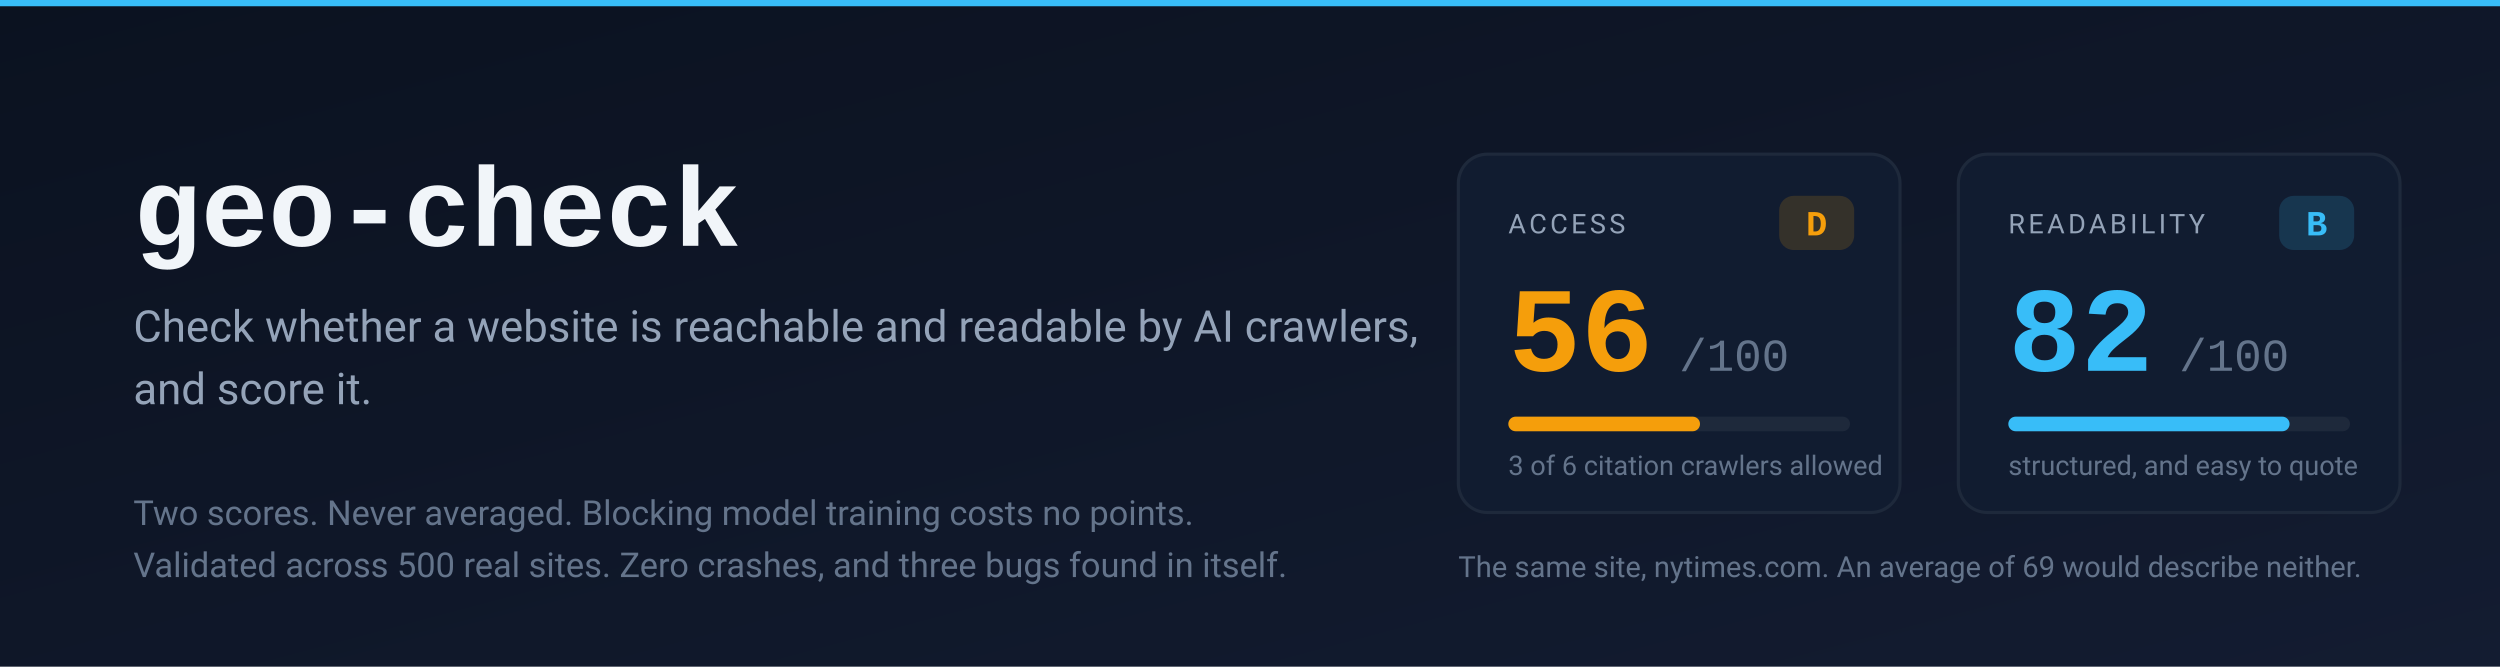
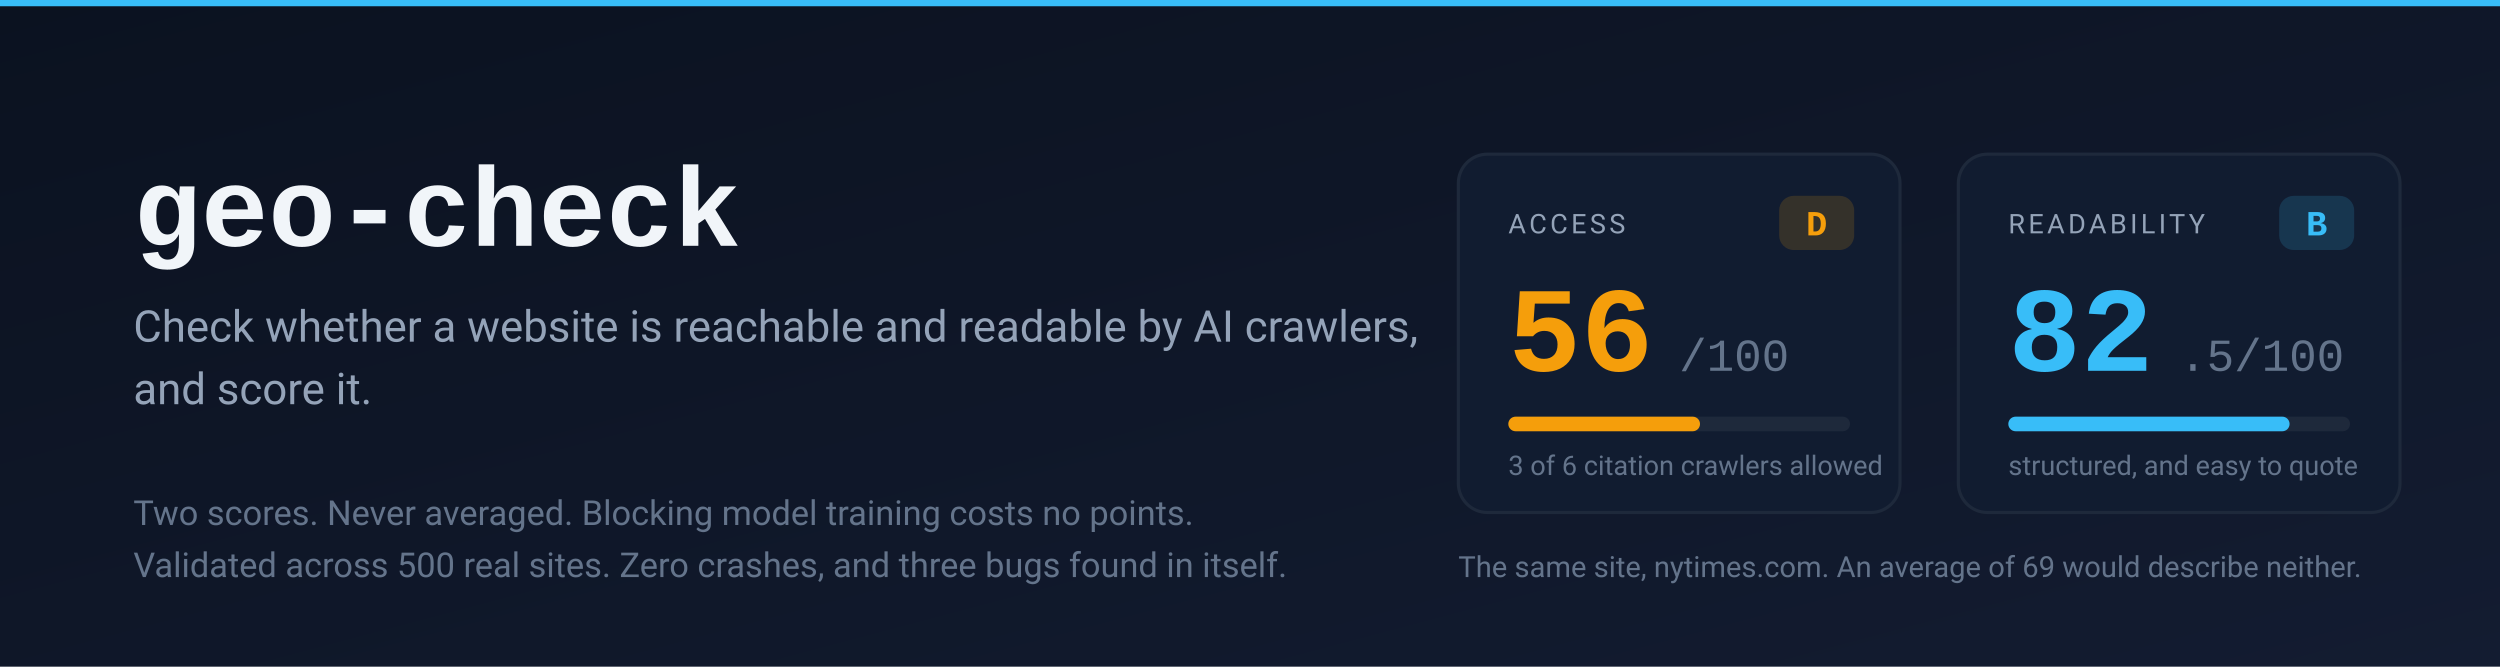
<svg xmlns="http://www.w3.org/2000/svg" viewBox="0 0 1200 320" role="img" aria-label="geo-check. Check whether a website is reachable and readable by AI crawlers. The New York Times scores 56 out of 100 on Access and 83 out of 100 on Readability.">
  <defs>
    <linearGradient id="ground" x1="0" y1="0" x2="1" y2="1">
      <stop offset="0%" stop-color="#0b1220" />
      <stop offset="100%" stop-color="#131c31" />
    </linearGradient>
    <style>
      .sans { font-family: system-ui, -apple-system, "Segoe UI", Roboto, "Helvetica Neue", Arial, sans-serif; }
      .mono { font-family: ui-monospace, SFMono-Regular, "SF Mono", Menlo, Consolas, "Liberation Mono", monospace; }
    </style>
  </defs>
  <rect width="1200" height="320" fill="url(#ground)" />
  <rect x="0" y="0" width="1200" height="3" fill="#38bdf8" />
  <text class="mono" x="64" y="118" font-size="54" font-weight="700" fill="#f1f5f9">geo-check</text>
  <text class="sans" x="64" y="164" font-size="21" fill="#94a3b8">Check whether a website is reachable and readable by AI crawlers,</text>
  <text class="sans" x="64" y="194" font-size="21" fill="#94a3b8">and score it.</text>
  <text class="sans" x="64" y="252" font-size="16.5" fill="#64748b">Two scores. Never averaged. Blocking model training costs no points.</text>
  <text class="sans" x="64" y="277" font-size="16.5" fill="#64748b">Validated across 500 real sites. Zero crashes, and three bugs found in itself.</text>
  <g transform="translate(700 74)">
    <rect x="0" y="0" width="212" height="172" rx="14" fill="#111c30" stroke="#1e293b" stroke-width="1.5" />
    <text class="sans" x="24" y="38" font-size="13" letter-spacing="1.6" fill="#94a3b8">ACCESS</text>
    <rect x="154" y="20" width="36" height="26" rx="7" fill="#f59e0b" opacity="0.16" />
    <text class="mono" x="172" y="39" font-size="17" font-weight="700" fill="#f59e0b" text-anchor="middle">D</text>
    <text class="mono" x="24" y="104" font-size="58" font-weight="700" fill="#f59e0b">56</text>
    <text class="mono" x="106" y="104" font-size="22" fill="#64748b">/100</text>
    <rect x="24" y="126" width="164" height="7" rx="3.5" fill="#1e293b" />
    <rect x="24" y="126" width="92" height="7" rx="3.5" fill="#f59e0b" />
    <text class="sans" x="24" y="154" font-size="13" fill="#64748b">3 of 6 citation crawlers allowed</text>
  </g>
  <g transform="translate(940 74)">
    <rect x="0" y="0" width="212" height="172" rx="14" fill="#111c30" stroke="#1e293b" stroke-width="1.5" />
    <text class="sans" x="24" y="38" font-size="13" letter-spacing="1.6" fill="#94a3b8">READABILITY</text>
    <rect x="154" y="20" width="36" height="26" rx="7" fill="#38bdf8" opacity="0.16" />
    <text class="mono" x="172" y="39" font-size="17" font-weight="700" fill="#38bdf8" text-anchor="middle">B</text>
    <text class="mono" x="24" y="104" font-size="58" font-weight="700" fill="#38bdf8">82</text>
-     <text class="mono" x="106" y="104" font-size="22" fill="#64748b">/100</text>
+     <text class="mono" x="106" y="104" font-size="22" fill="#64748b">.5/100</text>
    <rect x="24" y="126" width="164" height="7" rx="3.5" fill="#1e293b" />
    <rect x="24" y="126" width="135" height="7" rx="3.5" fill="#38bdf8" />
    <text class="sans" x="24" y="154" font-size="13" fill="#64748b">structured, and easy to quote</text>
  </g>
  <text class="sans" x="700" y="277" font-size="14" fill="#64748b">The same site, nytimes.com. An average of 69 would describe neither.</text>
</svg>
